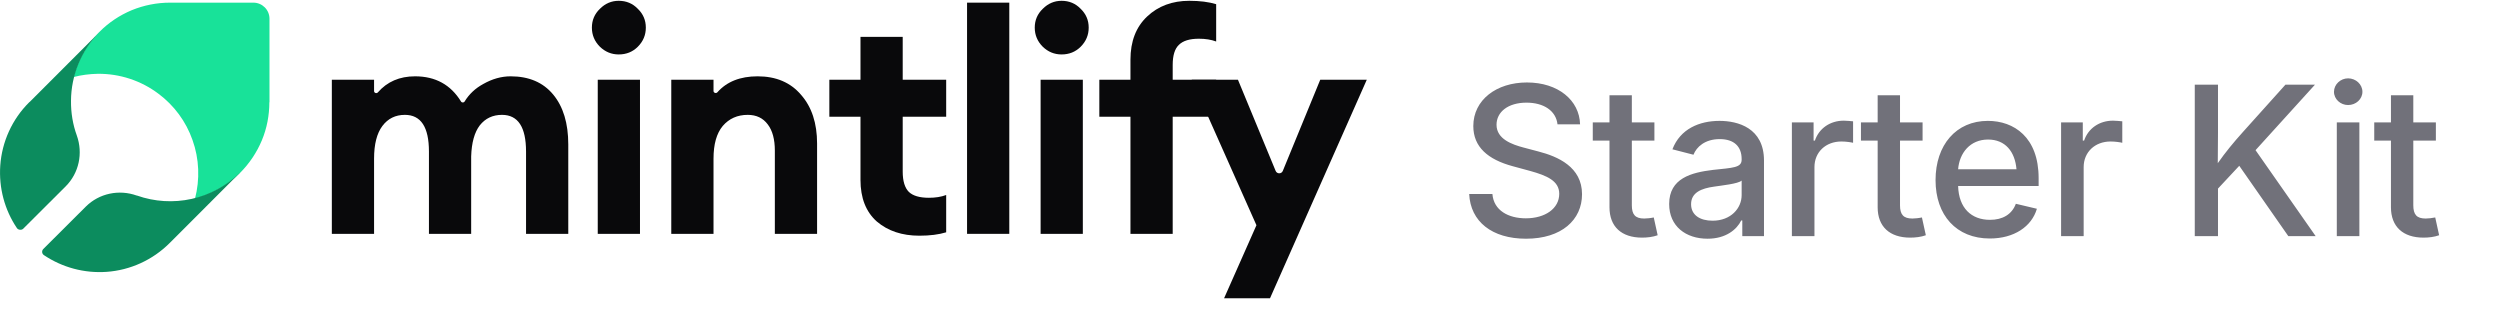
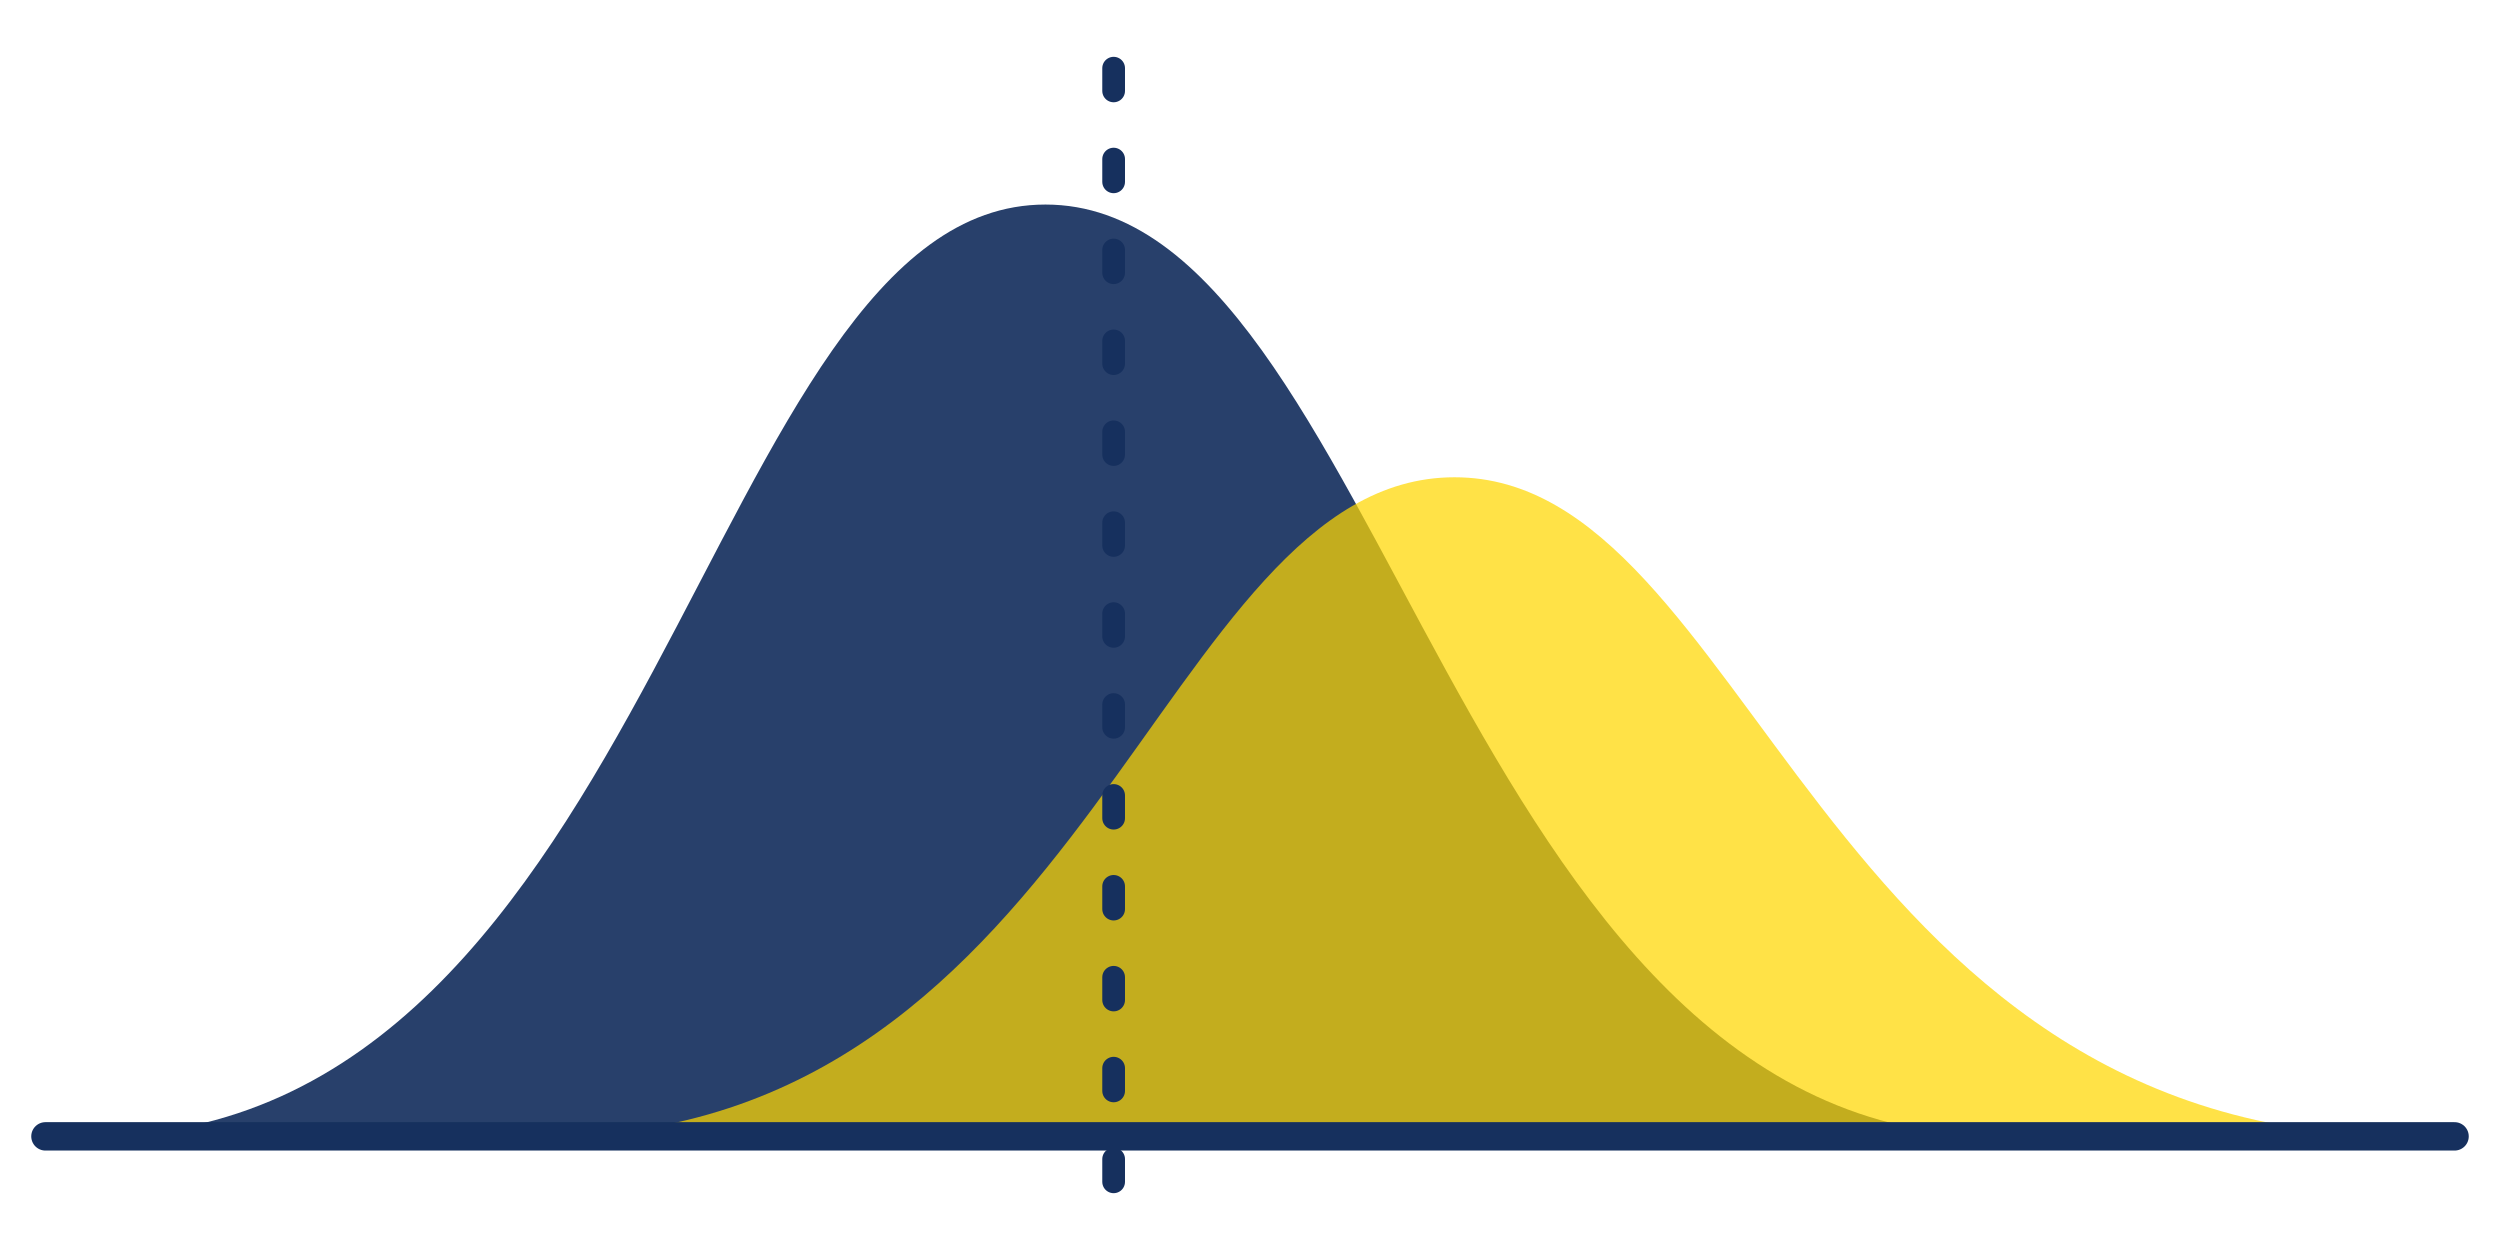
- <svg xmlns="http://www.w3.org/2000/svg" width="180" height="23" viewBox="0 0 180 23" fill="none">
-   <path d="M91.44 21.476H88.133L90.464 16.216L85.802 5.74H89.132L91.847 12.307C91.943 12.536 92.268 12.536 92.362 12.306L95.058 5.74H98.409L91.44 21.476Z" fill="#09090B" />
-   <path d="M81.393 16.837V8.403H79.152V5.74H81.393V4.297C81.393 2.98 81.792 1.944 82.592 1.19C83.391 0.435 84.404 0.058 85.633 0.058C86.387 0.058 87.031 0.139 87.564 0.302V2.988C87.208 2.854 86.794 2.788 86.32 2.788C85.655 2.788 85.174 2.936 84.878 3.232C84.582 3.513 84.434 3.994 84.434 4.674V5.74H87.564V8.403H84.434V16.837H81.393Z" fill="#09090B" />
-   <path d="M76.433 3.92C75.915 3.92 75.463 3.735 75.079 3.365C74.694 2.98 74.502 2.521 74.502 1.989C74.502 1.456 74.694 1.005 75.079 0.635C75.463 0.25 75.915 0.058 76.433 0.058C76.98 0.058 77.438 0.25 77.809 0.635C78.193 1.005 78.386 1.456 78.386 1.989C78.386 2.521 78.193 2.98 77.809 3.365C77.438 3.735 76.98 3.92 76.433 3.92ZM74.924 16.837V5.74H77.964V16.837H74.924Z" fill="#09090B" />
-   <path d="M69.628 16.837V0.191H72.669V16.837H69.628Z" fill="#09090B" />
-   <path d="M66.194 16.97C64.951 16.97 63.93 16.63 63.131 15.949C62.347 15.254 61.955 14.255 61.955 12.953V8.403H59.713V5.74H61.955V2.655H64.995V5.74H68.125V8.403H64.995V12.354C64.995 13.034 65.143 13.523 65.439 13.819C65.735 14.1 66.216 14.24 66.882 14.24C67.355 14.24 67.769 14.174 68.125 14.04V16.726C67.592 16.889 66.948 16.97 66.194 16.97Z" fill="#09090B" />
-   <path d="M48.332 16.837V5.74H51.373V6.551C51.373 6.688 51.559 6.748 51.65 6.646C52.328 5.879 53.293 5.495 54.546 5.495C55.878 5.495 56.921 5.939 57.676 6.827C58.445 7.7 58.83 8.869 58.83 10.334V16.837H55.789V10.844C55.789 10.03 55.619 9.402 55.279 8.958C54.939 8.499 54.458 8.27 53.836 8.27C53.096 8.27 52.497 8.536 52.038 9.069C51.594 9.601 51.373 10.386 51.373 11.421V16.837H48.332Z" fill="#09090B" />
-   <path d="M44.547 3.92C44.029 3.92 43.578 3.735 43.193 3.365C42.809 2.98 42.616 2.521 42.616 1.989C42.616 1.456 42.809 1.005 43.193 0.635C43.578 0.25 44.029 0.058 44.547 0.058C45.095 0.058 45.553 0.25 45.923 0.635C46.308 1.005 46.5 1.456 46.5 1.989C46.5 2.521 46.308 2.98 45.923 3.365C45.553 3.735 45.095 3.92 44.547 3.92ZM43.038 16.837V5.74H46.079V16.837H43.038Z" fill="#09090B" />
-   <path d="M37.875 16.837V10.911C37.875 9.15 37.298 8.27 36.144 8.27C35.478 8.27 34.945 8.521 34.546 9.024C34.161 9.527 33.954 10.275 33.924 11.266V16.837H30.884V10.911C30.884 9.15 30.306 8.27 29.152 8.27C28.472 8.27 27.932 8.536 27.532 9.069C27.133 9.601 26.933 10.386 26.933 11.421V16.837H23.892V5.74H26.933V6.559C26.933 6.695 27.116 6.755 27.206 6.652C27.878 5.881 28.771 5.495 29.885 5.495C31.349 5.495 32.452 6.1 33.193 7.309C33.252 7.404 33.395 7.403 33.454 7.307C33.774 6.78 34.219 6.361 34.79 6.05C35.441 5.68 36.099 5.495 36.765 5.495C38.082 5.495 39.103 5.932 39.828 6.805C40.553 7.678 40.916 8.876 40.916 10.4V16.837H37.875Z" fill="#09090B" />
-   <path d="M19.403 7.362V1.35C19.403 0.705 18.879 0.191 18.244 0.191H12.235C11.291 0.191 10.357 0.378 9.487 0.733C8.618 1.098 7.824 1.621 7.16 2.295L7.114 2.341C6.235 3.23 5.609 4.333 5.291 5.548C5.861 5.399 6.45 5.324 7.039 5.314C8.609 5.296 10.151 5.801 11.403 6.745C12.534 7.586 13.394 8.746 13.861 10.083C14.347 11.438 14.403 12.916 14.039 14.309C15.244 13.991 16.356 13.364 17.244 12.486L17.291 12.439C17.954 11.775 18.487 10.98 18.851 10.111C19.216 9.241 19.393 8.306 19.393 7.362H19.403Z" fill="#18E299" />
-   <path d="M5.112 7.26C5.121 5.416 5.857 3.646 7.151 2.324L2.151 7.326C2.133 7.344 2.114 7.354 2.095 7.372C0.876 8.583 0.14 10.204 0.019 11.918C-0.092 13.52 0.327 15.103 1.22 16.426C1.306 16.552 1.537 16.593 1.667 16.472L4.73 13.417C5.689 12.458 5.987 11.033 5.531 9.757C5.242 8.965 5.103 8.117 5.112 7.26Z" fill="#0C8C5E" />
-   <path d="M17.262 12.44C16.303 13.38 15.102 14.032 13.799 14.321C12.486 14.61 11.127 14.526 9.861 14.079C9.861 14.079 9.851 14.079 9.842 14.079C8.567 13.622 7.142 13.921 6.183 14.871L3.12 17.926C2.99 18.056 3.009 18.27 3.167 18.373C4.489 19.258 6.072 19.686 7.673 19.574C9.386 19.453 10.997 18.717 12.216 17.497L12.263 17.451L17.262 12.449V12.44Z" fill="#0C8C5E" />
-   <text x="105" y="17" font-family="Inter, ui-sans-serif, system-ui, -apple-system, sans-serif" font-size="15" font-weight="500" fill="#71717A" letter-spacing="-0.01em">Starter Kit</text>
+ <svg xmlns="http://www.w3.org/2000/svg" viewBox="0 0 220 110" width="220" height="110">
+   <path d="M8,100 C58,100 62,18 92,18 C122,18 128,100 176,100 Z" fill="#16305e" opacity="0.92" />
+   <path d="M48,100 C96,100 102,42 128,42 C154,42 160,100 212,100 Z" fill="#ffd700" opacity="0.72" />
+   <line x1="98" y1="6" x2="98" y2="104" stroke="#16305e" stroke-width="2" stroke-dasharray="2 6" stroke-linecap="round" />
+   <line x1="4" y1="100" x2="216" y2="100" stroke="#16305e" stroke-width="2.5" stroke-linecap="round" />
</svg>
